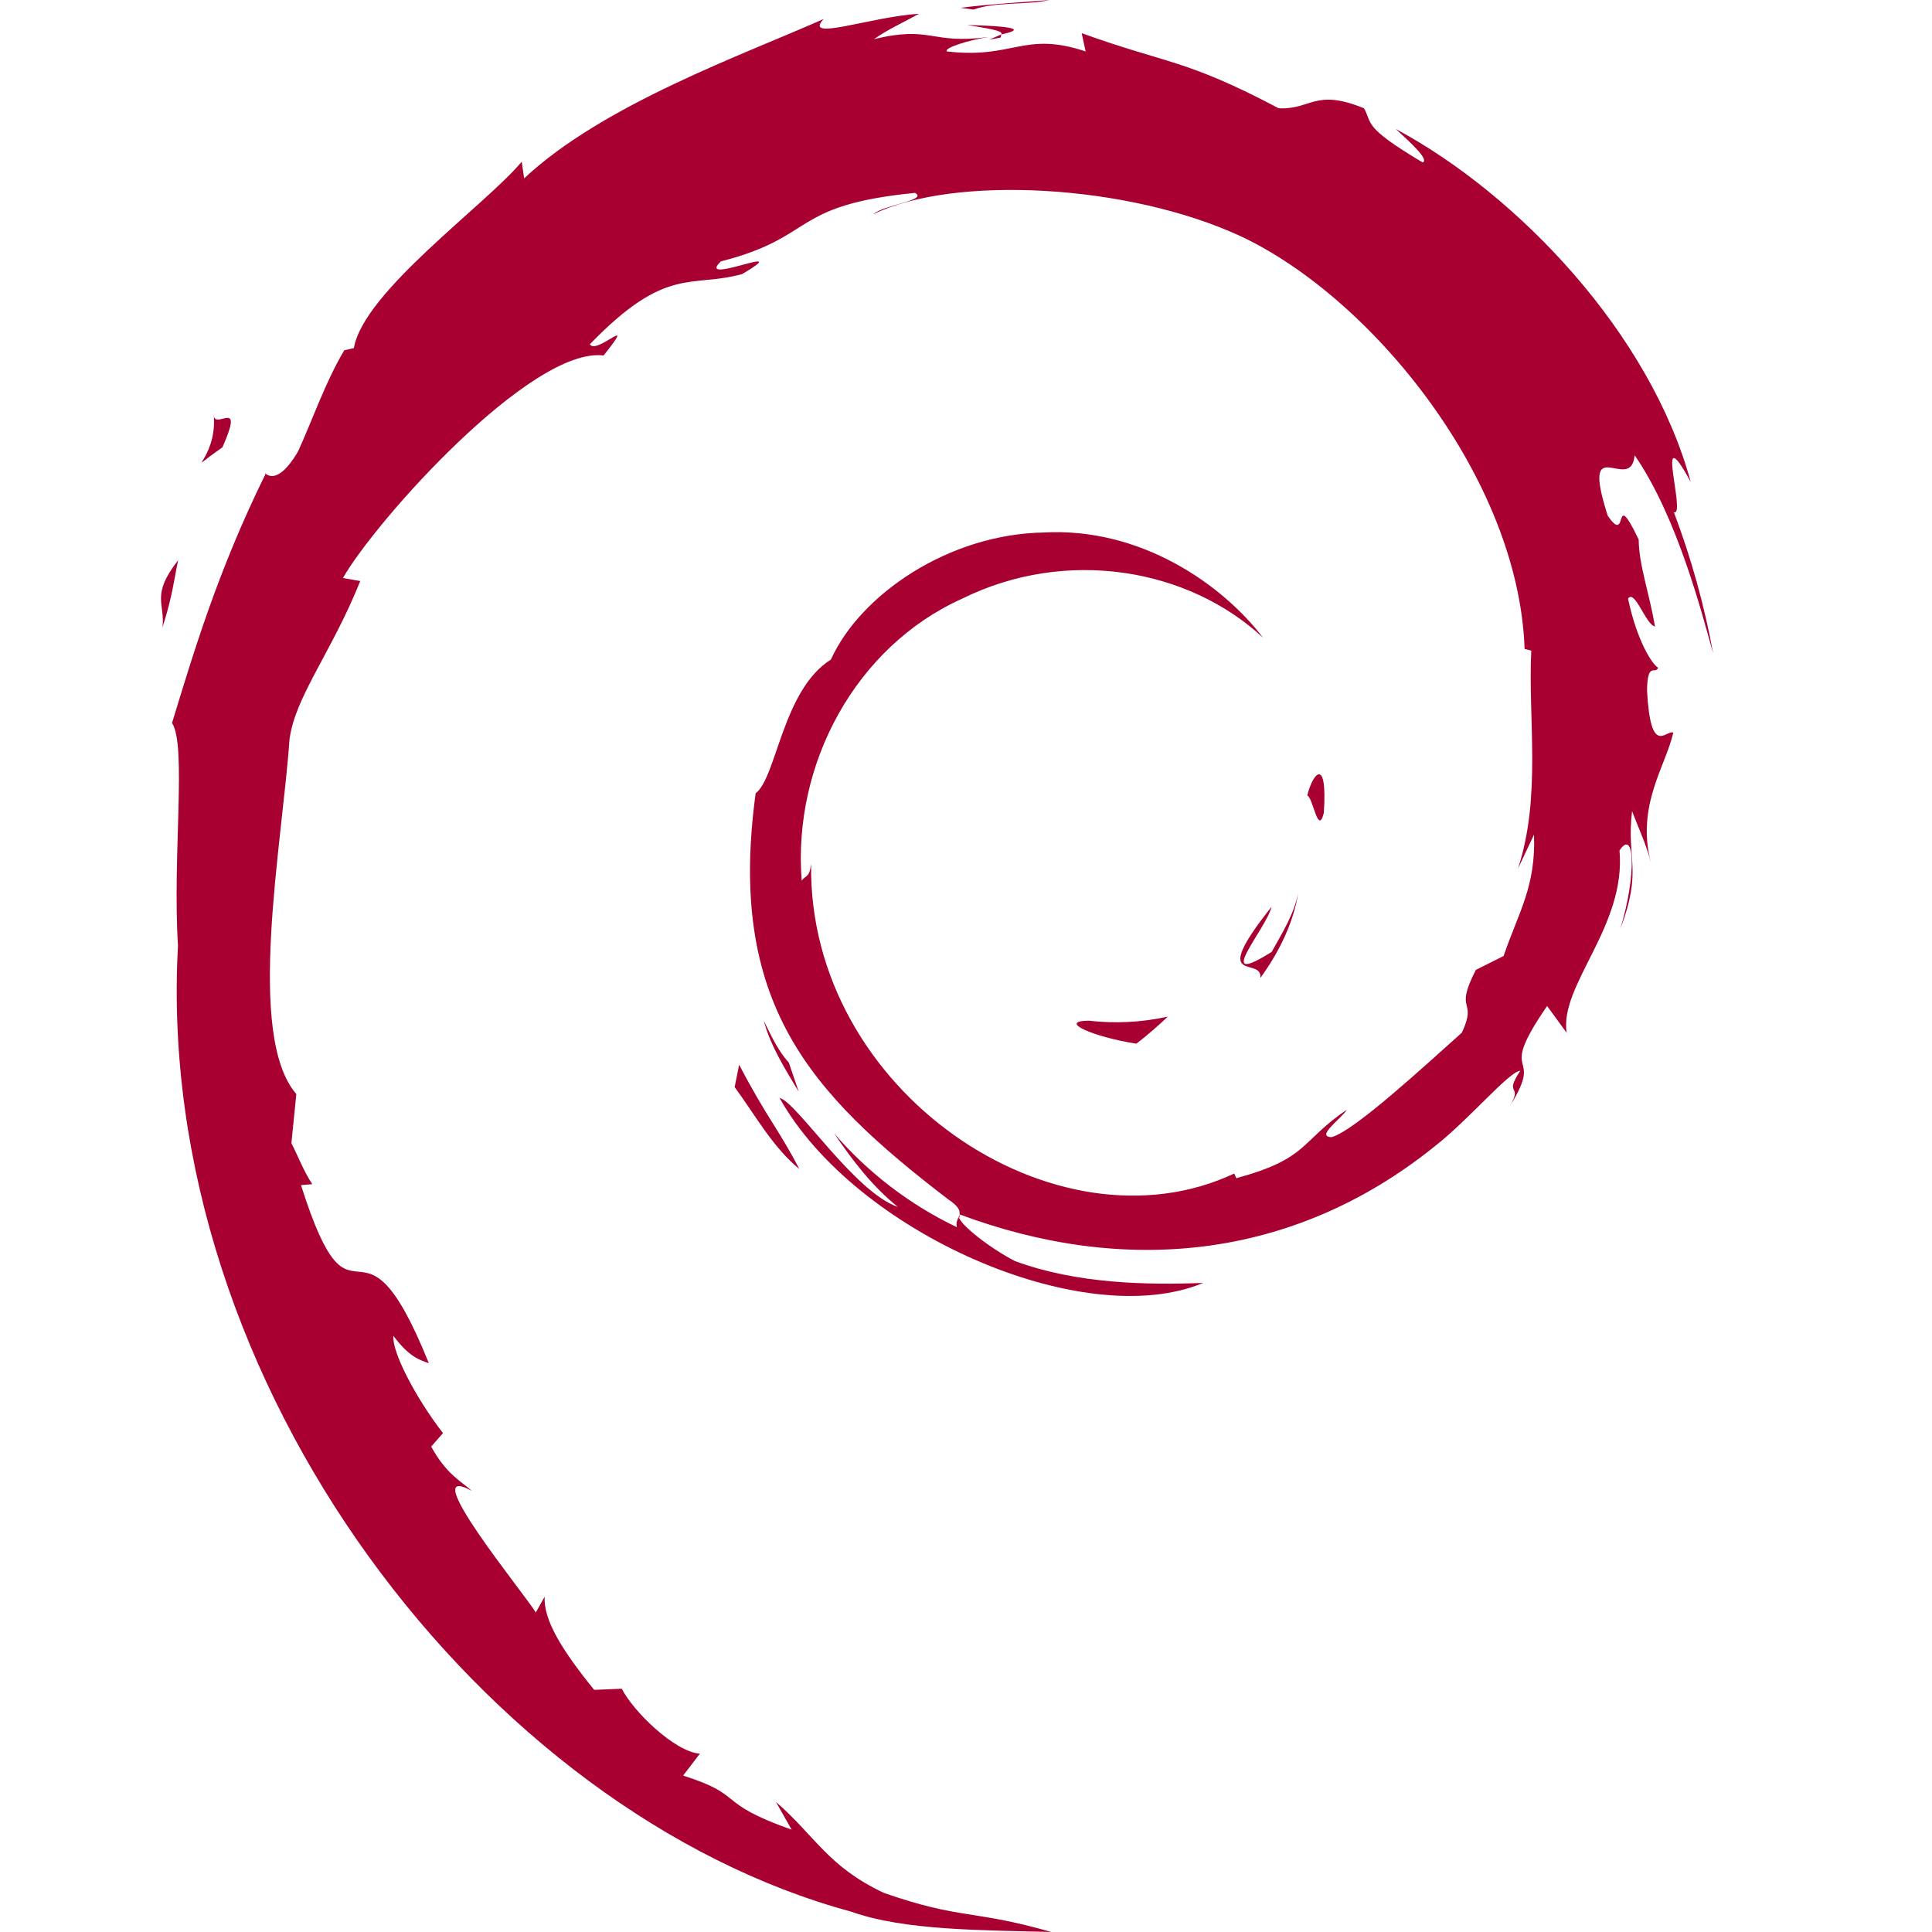
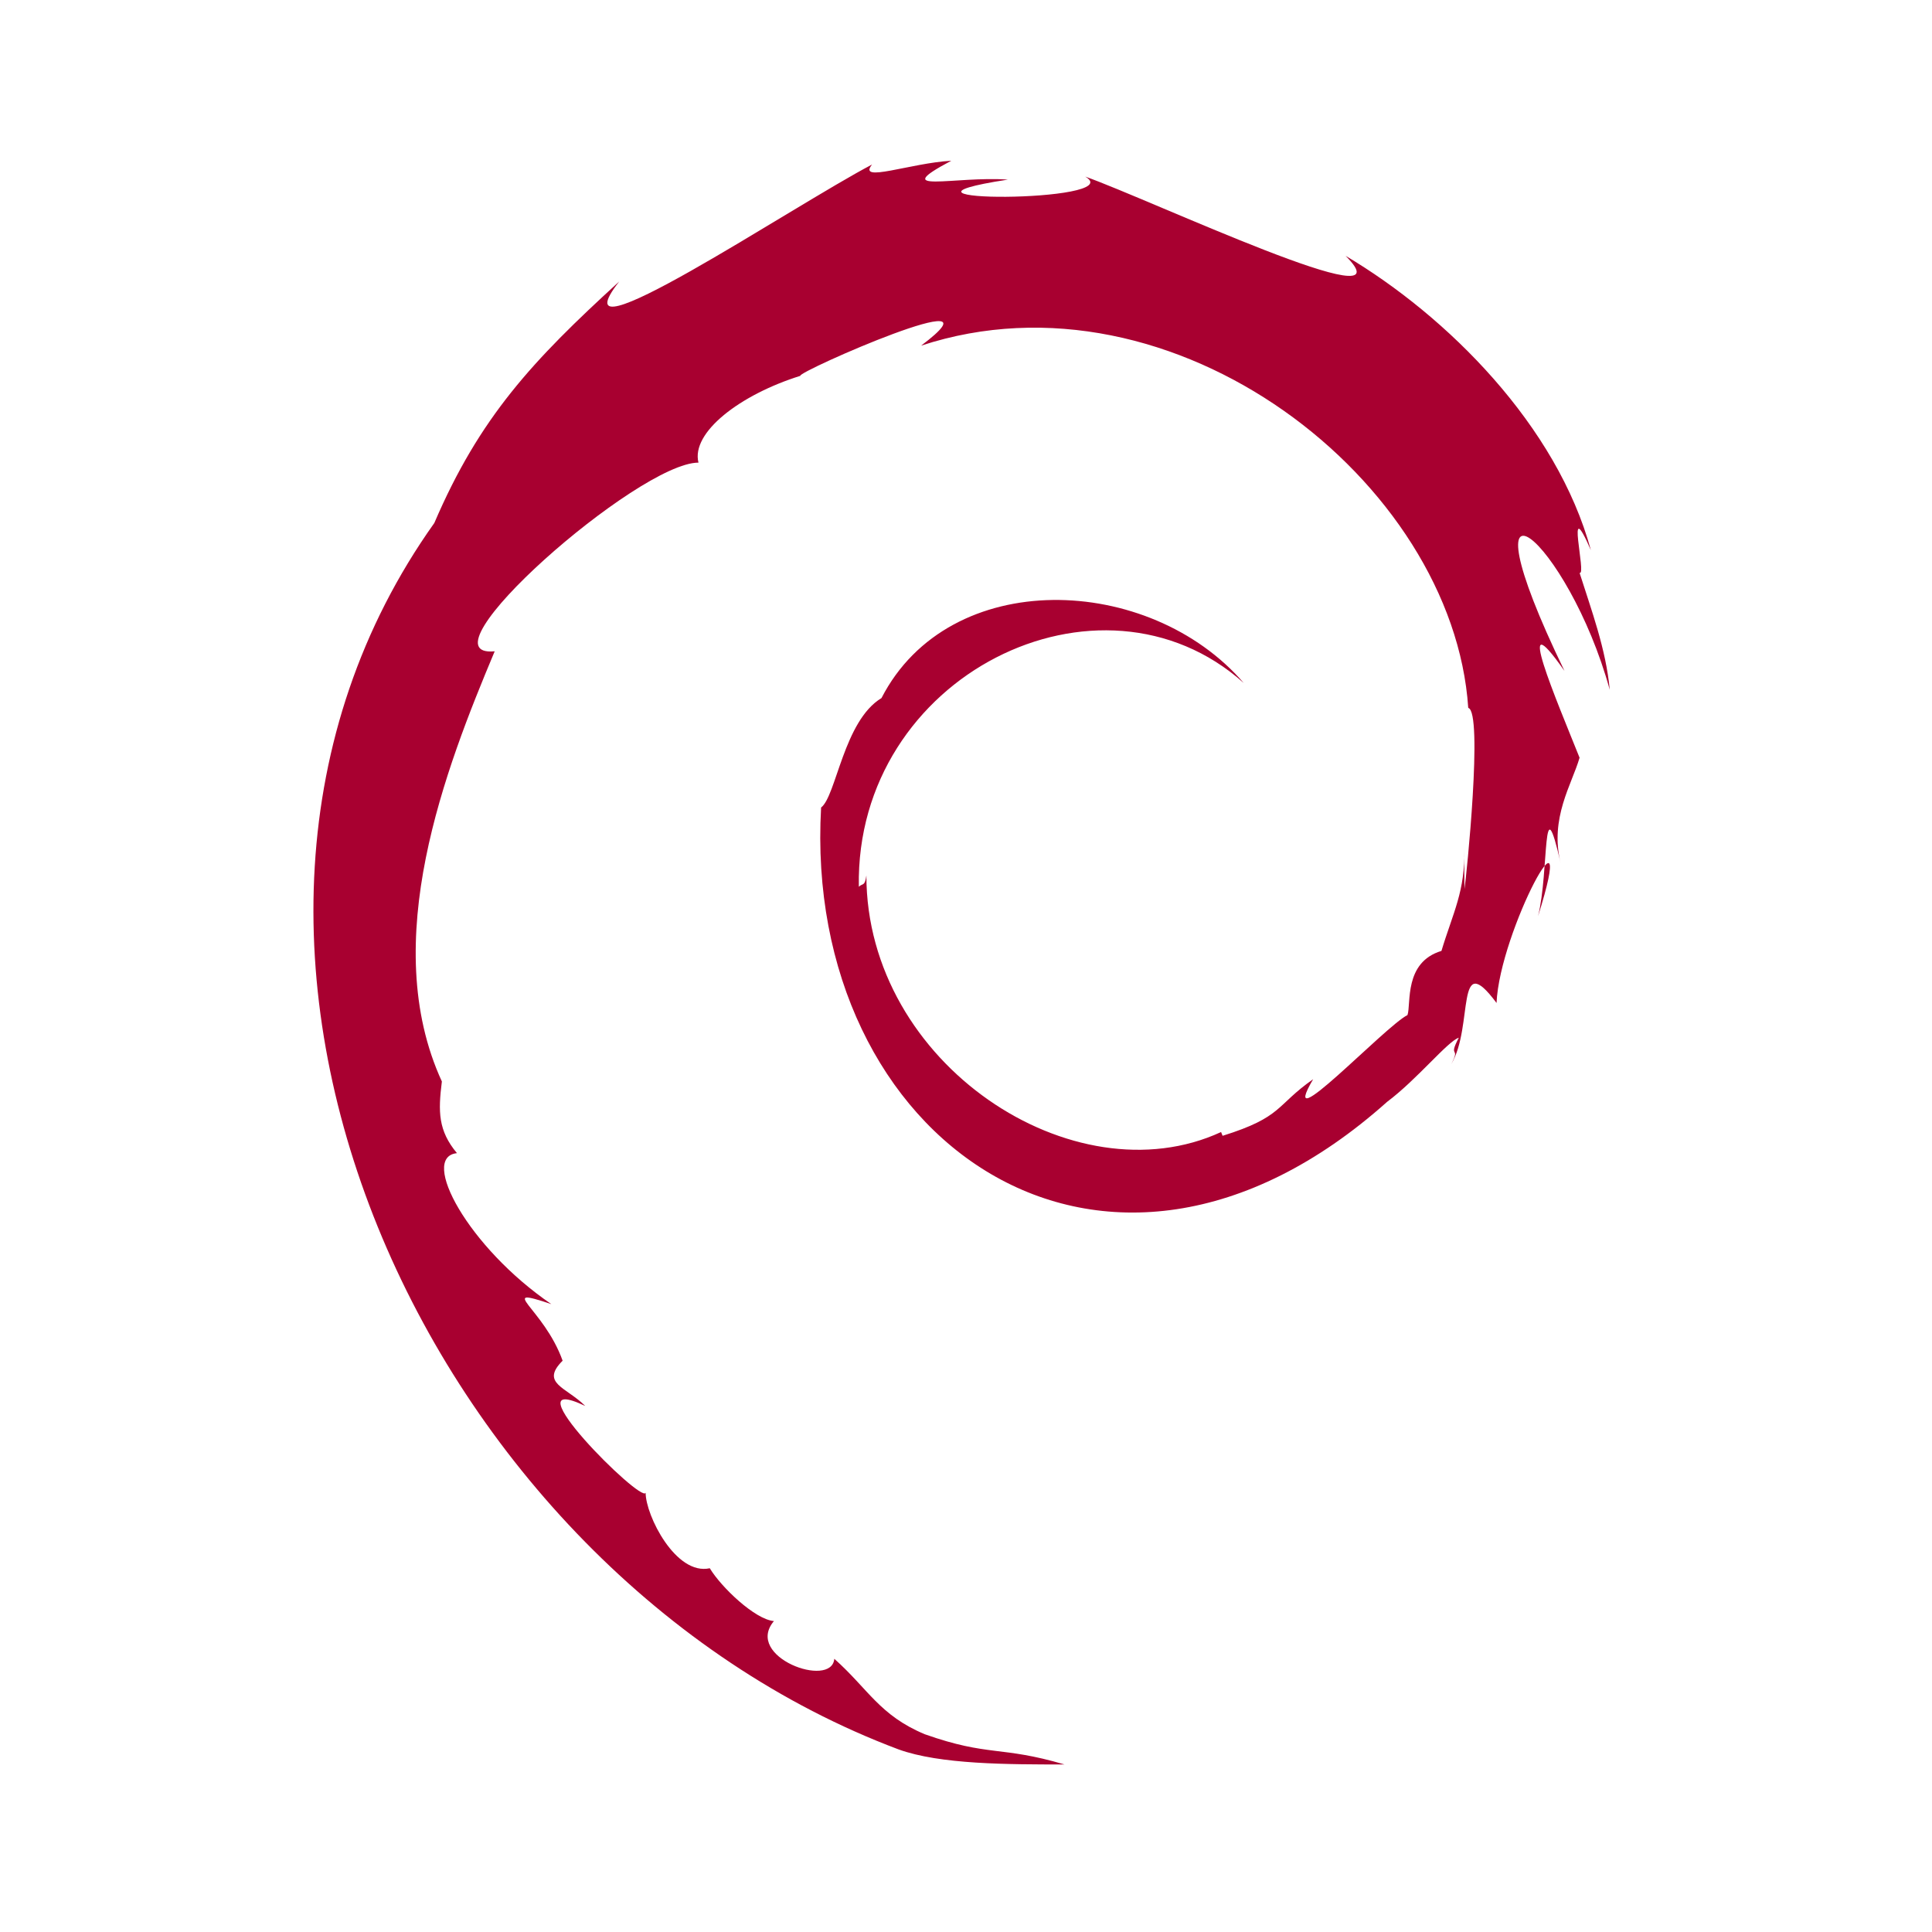
- <svg xmlns="http://www.w3.org/2000/svg" width="128" height="128" viewBox="0 0 24 24" style="--darkreader-inline-fill:#000000">
-   <path fill="#A80030" fill-rule="evenodd" d="M2.656 5.167c.03.167.383-.233.107.39-.532.371-.064.162-.107-.39Zm.003.032-.005-.06c0 .023.001.043.005.06Zm-.446 1.76c-.344.44-.159.535-.195.834.125-.382.147-.612.195-.833ZM13.04 0c-.372.031-.742.05-1.108.097l.161.022c.27-.099.661-.054.947-.119Zm-.611.467.01-.04-.15.066.14-.026ZM12.015.31c.212.038.459.067.424.118.232-.051.285-.098-.424-.118ZM9.8 13.202c-.138-.153-.22-.338-.312-.521.088.323.267.6.434.881l-.122-.36Zm4.317-.237c.144-.112.274-.226.39-.336a2.97 2.97 0 0 1-.984.05c-.398.007.075.206.594.286Zm1.54-.817c.237-.327.41-.685.47-1.055-.053.264-.196.492-.33.732-.744.468-.07-.278-.001-.561-.8 1.006-.11.603-.139.884Zm.788-2.05c.048-.716-.141-.49-.205-.217.075.039.133.505.205.217Zm-4.558 5.147a4.674 4.674 0 0 1-1.527-1.168c.228.335.475.66.794.916-.54-.183-1.26-1.308-1.47-1.354.93 1.666 3.773 2.92 5.262 2.298-.69.026-1.565.014-2.339-.272-.294-.151-.685-.45-.697-.553-.015.038-.038.076-.023.133Zm.04-.157a.057.057 0 0 0-.016.05.367.367 0 0 0 .016-.05Zm-2.8-1.583c.26.355.468.74.802 1.017-.24-.469-.419-.663-.747-1.296l-.056.279ZM20.46 8.576c.006-.365.101-.191.138-.281-.071-.041-.26-.321-.374-.858.083-.126.222.327.335.345-.073-.426-.198-.752-.203-1.08-.33-.689-.117.092-.384-.295-.351-1.095.29-.254.334-.752.532.771.836 1.965.975 2.46a10.077 10.077 0 0 0-.488-1.753c.162.068-.26-1.241.21-.374-.502-1.848-2.15-3.575-3.665-4.386.185.17.42.383.335.416-.753-.448-.621-.483-.729-.673-.614-.25-.654.02-1.06 0-1.159-.613-1.382-.548-2.447-.933l.049.227c-.767-.256-.894.097-1.722 0-.05-.039.265-.142.525-.18-.741.098-.706-.146-1.432.027.179-.125.368-.208.559-.315-.605.037-1.444.352-1.185.065-.986.44-2.737 1.058-3.72 1.98l-.03-.207c-.451.54-1.965 1.615-2.085 2.315l-.12.028c-.235.397-.387.846-.573 1.255-.306.522-.449.2-.405.282-.603 1.223-.902 2.25-1.161 3.092.184.276.004 1.659.074 2.766-.303 5.467 3.837 10.775 8.362 12 .663.238 1.65.229 2.488.253-.99-.283-1.118-.15-2.082-.486-.695-.328-.848-.702-1.34-1.13l.195.345c-.966-.342-.562-.423-1.348-.672l.208-.272c-.313-.023-.83-.528-.97-.807l-.343.014c-.412-.508-.631-.874-.615-1.158l-.11.197c-.126-.215-1.515-1.904-.795-1.511-.134-.122-.312-.2-.505-.55l.147-.167c-.346-.447-.638-1.018-.616-1.209.185.25.313.297.44.34-.875-2.173-.924-.12-1.588-2.212l.14-.012c-.107-.162-.172-.337-.259-.51l.061-.609c-.63-.729-.176-3.1-.085-4.4.063-.528.526-1.09.879-1.973L4.26 7.18c.41-.716 2.343-2.875 3.238-2.764.433-.544-.086-.002-.171-.139.952-.985 1.251-.696 1.894-.873.693-.412-.595.16-.266-.157 1.198-.306.849-.696 2.412-.851.165.094-.383.145-.52.266.998-.488 3.16-.377 4.562.271 1.63.762 3.459 3.011 3.53 5.128l.083.022c-.042.842.129 1.815-.166 2.709l.2-.424c.024.644-.188.955-.378 1.508l-.344.172c-.281.546.027.346-.174.78-.44.391-1.333 1.222-1.619 1.298-.209-.004.142-.246.188-.34-.588.403-.472.605-1.371.85l-.026-.058c-2.218 1.043-5.297-1.024-5.256-3.844-.024.179-.068.134-.117.206-.114-1.45.67-2.908 1.993-3.503 1.294-.64 2.812-.378 3.739.486-.51-.667-1.523-1.374-2.724-1.308-1.177.019-2.278.767-2.645 1.578-.603.38-.673 1.463-.935 1.662-.354 2.597.664 3.72 2.387 5.04.137.092.155.145.144.192l.001-.002c2.032.76 4.131.575 5.89-.834.447-.348.935-.94 1.077-.95-.213.32.036.155-.128.437.446-.719-.193-.293.461-1.241l.242.332c-.09-.596.741-1.32.657-2.264.19-.289.212.31.01.974.28-.736.074-.855.146-1.462.078.204.18.42.233.636-.183-.711.187-1.198.279-1.612-.09-.04-.282.315-.326-.526Z" style="--darkreader-inline-fill:#860026" />
+ <svg xmlns="http://www.w3.org/2000/svg" width="64" height="64" aria-label="Debian" viewBox="0 0 512 512">
+   <path fill="#A80030" d="M388 225c.4 11-3 17-6 27-10 3-8 14-9 17-6 3-35 34-25 17-10 7-8 10-24 15l-.4-1c-39 18-94-18-94-68-.4 3-1 2-2 3-1-56 64-88 102-54-25-29-78-31-96 4-10 6-12 26-16 29-5 88 75 145 150 78 8-6 16-16 19-17-3 5.7.6 2-2 7 6-10 1-31 12-16.2.8-19 22-58 11-23 3-12 1-36 6-14-3-12 3-21 5-28-6-15-18-43-4-23-29-60 1-35 12 5-1-10.81-4.9-21.2-8-31 2 1-4-22 3-6-9-33-38-62-65-78 18 18-52-15-69-21 12 7-61 7-20.5.8-14-1-32 4-15-5-10.8.6-25 6-21 1-21 11-85 54-67 31-23 21-37 36-49 64-79 111-2 278 123 325 11 4 29 4 44 4-17-5-20-2-37-8-12-5-15-12-24-20-.7 8-24-.5-16-10-5-.4-14-9-17-14-9 2-17-14-17-20-1 3-37-33-16-23-5-5-12-6-6-12-5-14-18-20-3-15-22-15-35-39-25-40-5-6-5-11-4-19-17-37 1-83 14-114-21 2 38-50 54-50-2-8 11-18 27-23-1-1 56-26 32-8 67-22 141 36 145 96 4 1-.5 45-1 48" />
</svg>
